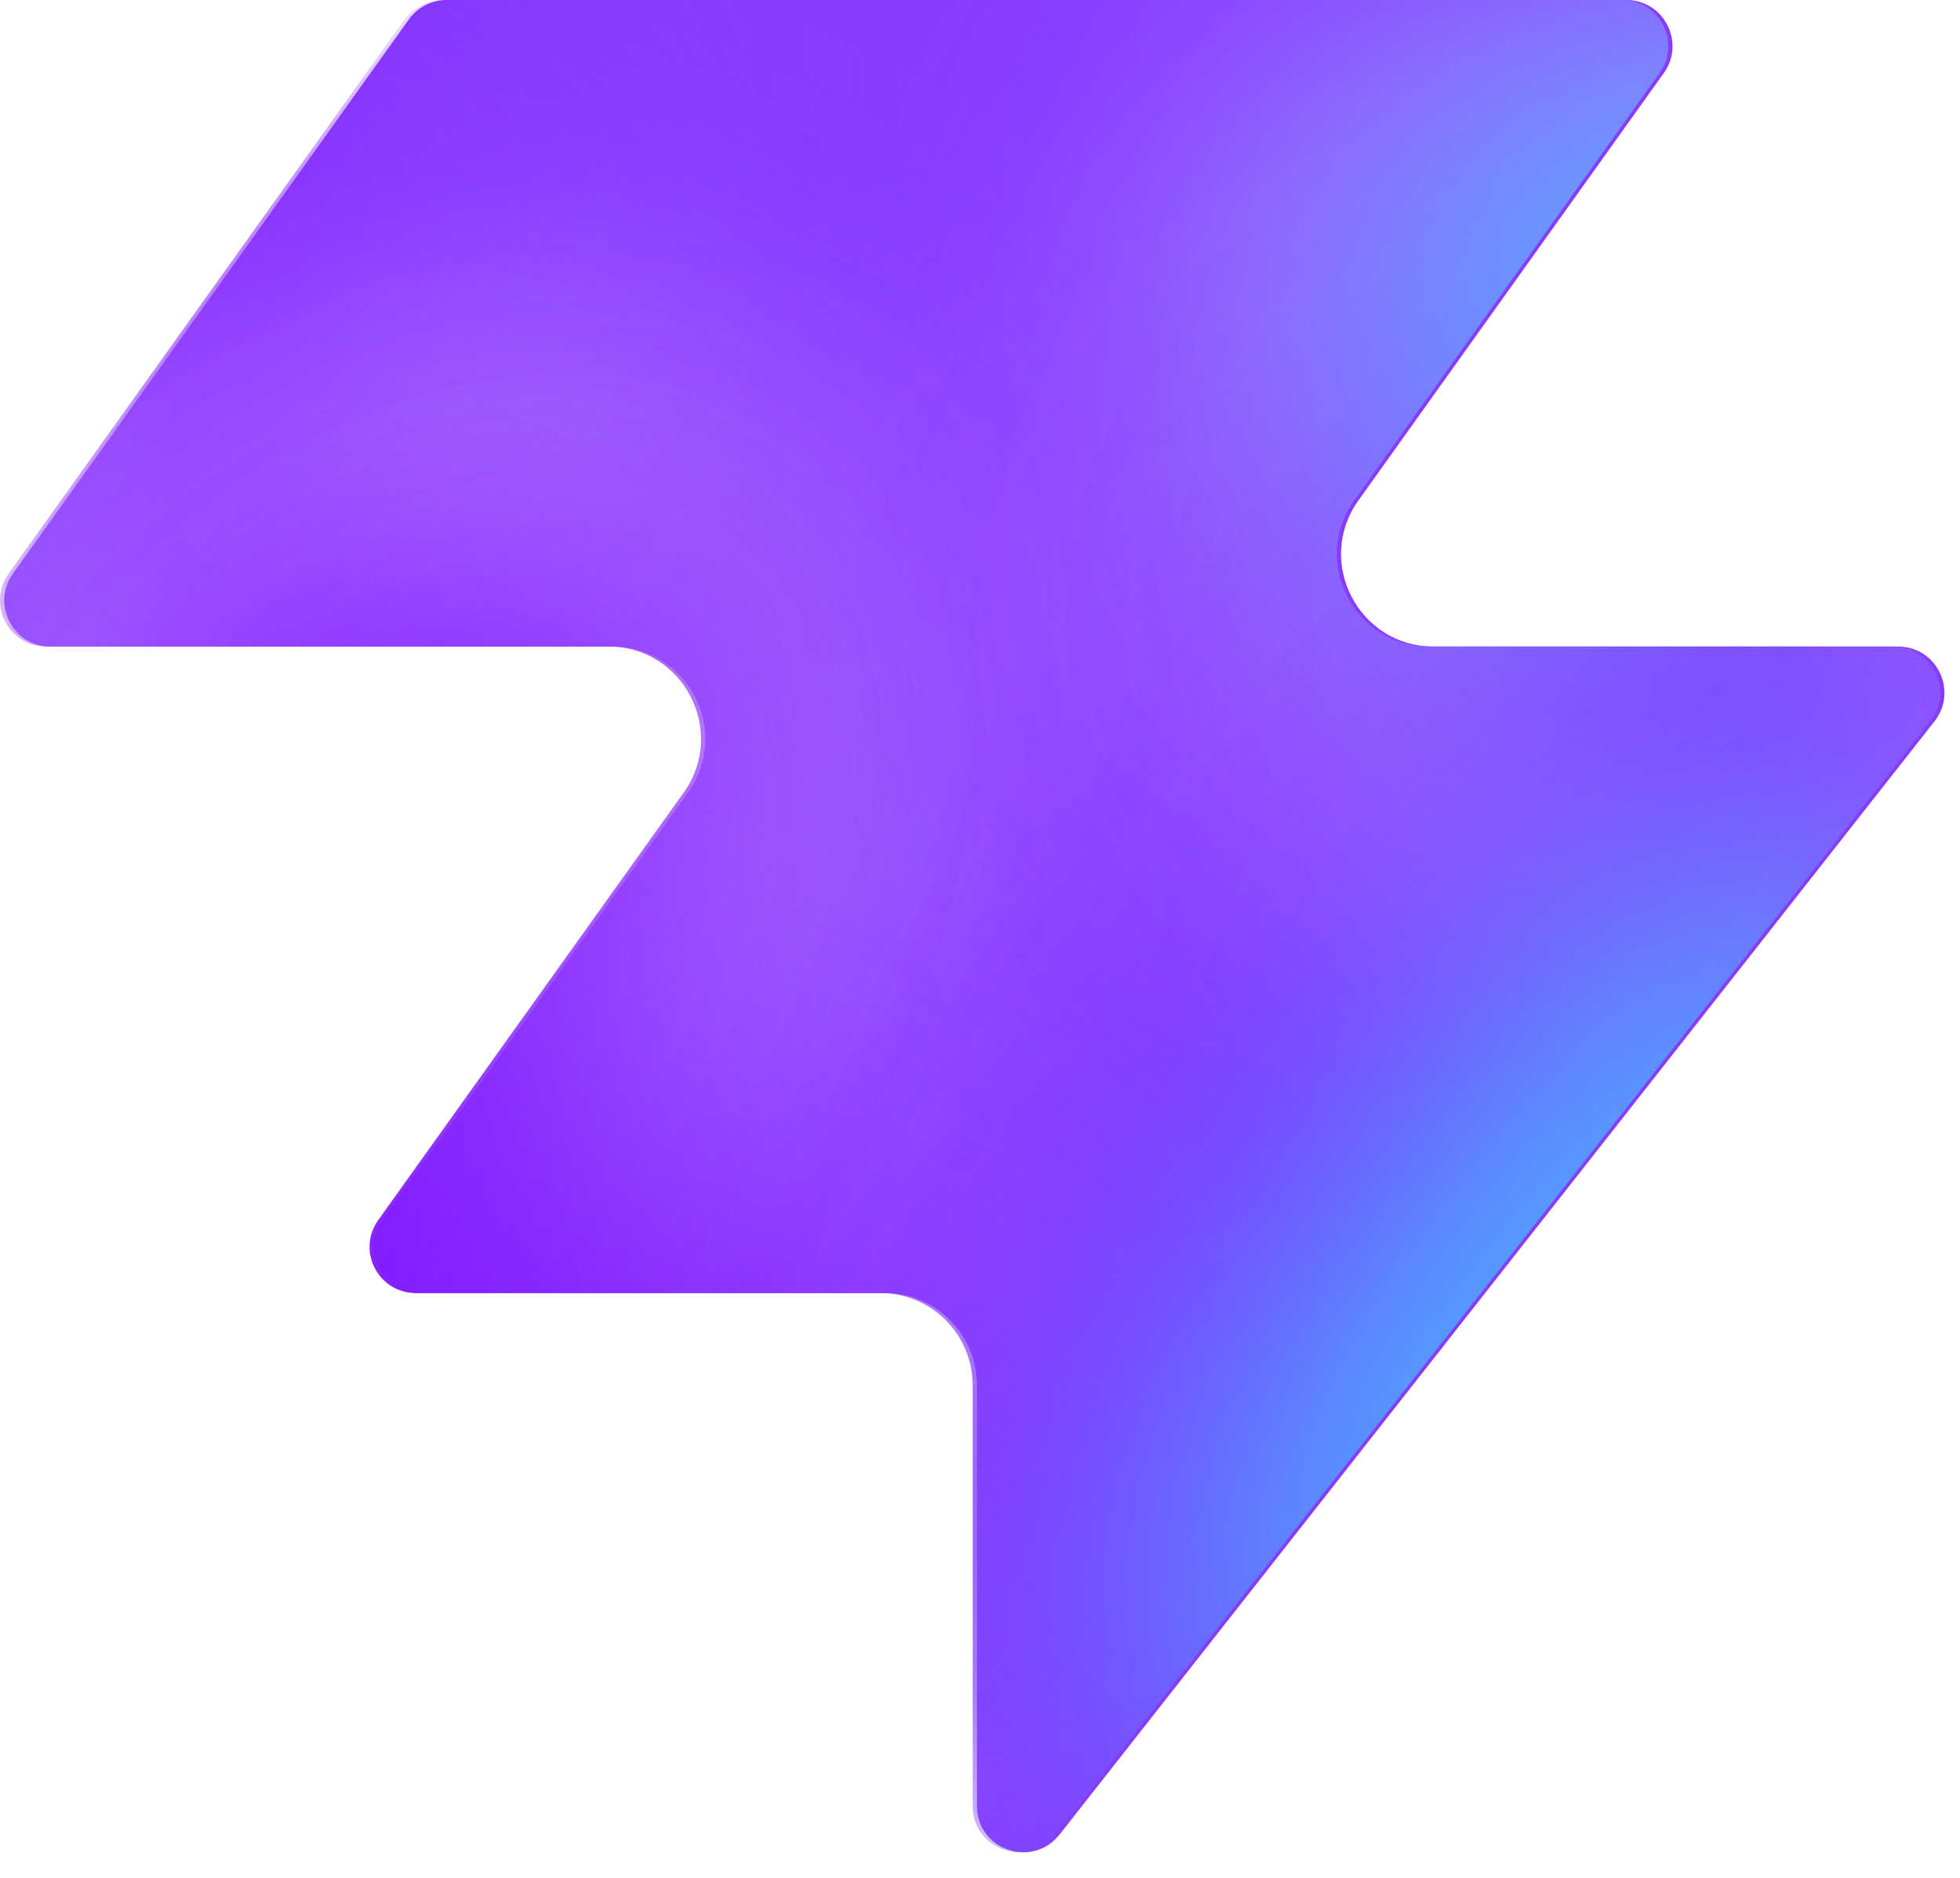
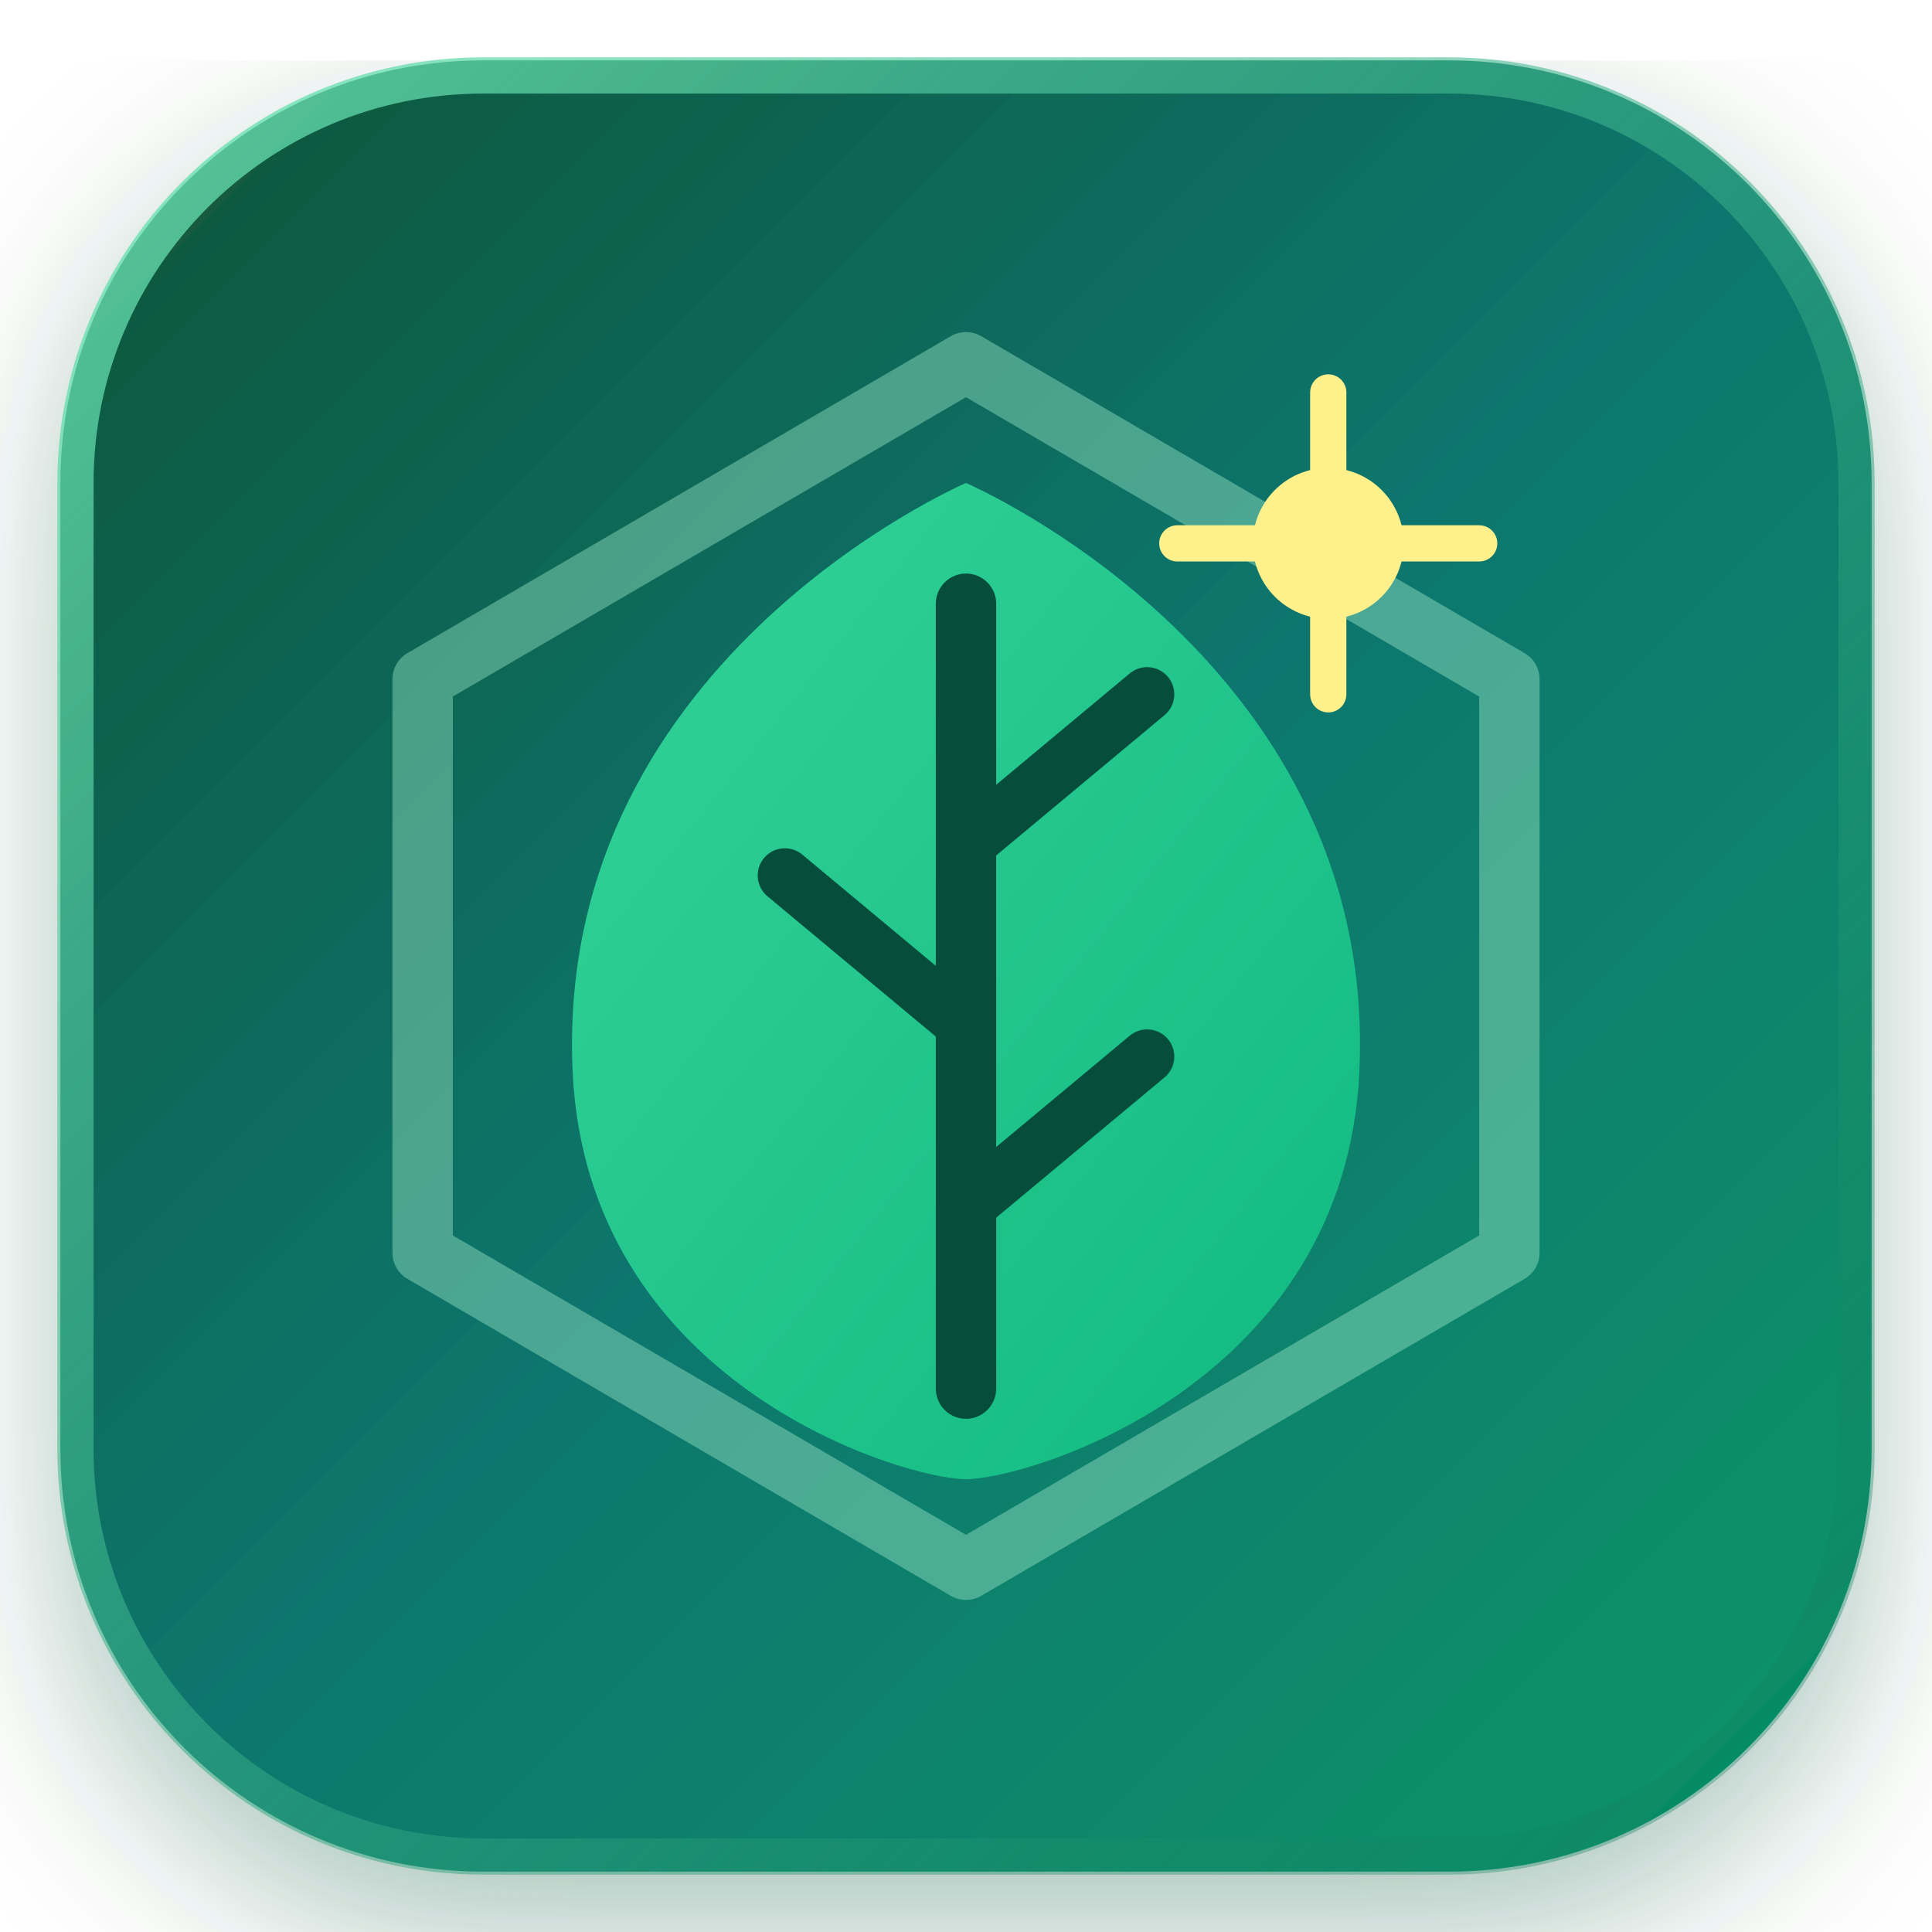
- <svg xmlns="http://www.w3.org/2000/svg" width="48" height="46" fill="none" viewBox="0 0 48 46">
-   <path fill="#863bff" d="M25.946 44.938c-.664.845-2.021.375-2.021-.698V33.937a2.26 2.26 0 0 0-2.262-2.262H10.287c-.92 0-1.456-1.04-.92-1.788l7.48-10.471c1.07-1.497 0-3.578-1.842-3.578H1.237c-.92 0-1.456-1.04-.92-1.788L10.013.474c.214-.297.556-.474.92-.474h28.894c.92 0 1.456 1.04.92 1.788l-7.48 10.471c-1.07 1.498 0 3.579 1.842 3.579h11.377c.943 0 1.473 1.088.89 1.83L25.947 44.94z" style="fill:#863bff;fill:color(display-p3 .525 .23 1);fill-opacity:1" />
-   <mask id="a" width="48" height="46" x="0" y="0" maskUnits="userSpaceOnUse" style="mask-type:alpha">
-     <path fill="#000" d="M25.842 44.938c-.664.844-2.021.375-2.021-.698V33.937a2.26 2.26 0 0 0-2.262-2.262H10.183c-.92 0-1.456-1.04-.92-1.788l7.48-10.471c1.07-1.498 0-3.579-1.842-3.579H1.133c-.92 0-1.456-1.04-.92-1.787L9.91.473c.214-.297.556-.474.92-.474h28.894c.92 0 1.456 1.04.92 1.788l-7.48 10.471c-1.07 1.498 0 3.578 1.842 3.578h11.377c.943 0 1.473 1.088.89 1.832L25.843 44.94z" style="fill:#000;fill-opacity:1" />
-   </mask>
-   <g mask="url(#a)">
-     <g filter="url(#b)">
-       <ellipse cx="5.508" cy="14.704" fill="#ede6ff" rx="5.508" ry="14.704" style="fill:#ede6ff;fill:color(display-p3 .927 .903 1);fill-opacity:1" transform="matrix(.00324 1 1 -.00324 -4.47 31.516)" />
-     </g>
-     <g filter="url(#c)">
-       <ellipse cx="10.399" cy="29.851" fill="#ede6ff" rx="10.399" ry="29.851" style="fill:#ede6ff;fill:color(display-p3 .927 .903 1);fill-opacity:1" transform="matrix(.00324 1 1 -.00324 -39.328 7.883)" />
-     </g>
-     <g filter="url(#d)">
-       <ellipse cx="5.508" cy="30.487" fill="#7e14ff" rx="5.508" ry="30.487" style="fill:#7e14ff;fill:color(display-p3 .492 .077 1);fill-opacity:1" transform="rotate(89.814 -25.913 -14.639)scale(1 -1)" />
-     </g>
-     <g filter="url(#e)">
-       <ellipse cx="5.508" cy="30.599" fill="#7e14ff" rx="5.508" ry="30.599" style="fill:#7e14ff;fill:color(display-p3 .492 .077 1);fill-opacity:1" transform="rotate(89.814 -32.644 -3.334)scale(1 -1)" />
-     </g>
-     <g filter="url(#f)">
-       <ellipse cx="5.508" cy="30.599" fill="#7e14ff" rx="5.508" ry="30.599" style="fill:#7e14ff;fill:color(display-p3 .492 .077 1);fill-opacity:1" transform="matrix(.00324 1 1 -.00324 -34.34 30.47)" />
-     </g>
-     <g filter="url(#g)">
-       <ellipse cx="14.072" cy="22.078" fill="#ede6ff" rx="14.072" ry="22.078" style="fill:#ede6ff;fill:color(display-p3 .927 .903 1);fill-opacity:1" transform="rotate(93.35 24.506 48.493)scale(-1 1)" />
-     </g>
-     <g filter="url(#h)">
-       <ellipse cx="3.47" cy="21.501" fill="#7e14ff" rx="3.47" ry="21.501" style="fill:#7e14ff;fill:color(display-p3 .492 .077 1);fill-opacity:1" transform="rotate(89.009 28.708 47.59)scale(-1 1)" />
-     </g>
-     <g filter="url(#i)">
-       <ellipse cx="3.47" cy="21.501" fill="#7e14ff" rx="3.47" ry="21.501" style="fill:#7e14ff;fill:color(display-p3 .492 .077 1);fill-opacity:1" transform="rotate(89.009 28.708 47.59)scale(-1 1)" />
-     </g>
-     <g filter="url(#j)">
-       <ellipse cx=".387" cy="8.972" fill="#7e14ff" rx="4.407" ry="29.108" style="fill:#7e14ff;fill:color(display-p3 .492 .077 1);fill-opacity:1" transform="rotate(39.51 .387 8.972)" />
-     </g>
-     <g filter="url(#k)">
-       <ellipse cx="47.523" cy="-6.092" fill="#7e14ff" rx="4.407" ry="29.108" style="fill:#7e14ff;fill:color(display-p3 .492 .077 1);fill-opacity:1" transform="rotate(37.892 47.523 -6.092)" />
-     </g>
-     <g filter="url(#l)">
-       <ellipse cx="41.412" cy="6.333" fill="#47bfff" rx="5.971" ry="9.665" style="fill:#47bfff;fill:color(display-p3 .28 .748 1);fill-opacity:1" transform="rotate(37.892 41.412 6.333)" />
-     </g>
-     <g filter="url(#m)">
-       <ellipse cx="-1.879" cy="38.332" fill="#7e14ff" rx="4.407" ry="29.108" style="fill:#7e14ff;fill:color(display-p3 .492 .077 1);fill-opacity:1" transform="rotate(37.892 -1.88 38.332)" />
-     </g>
-     <g filter="url(#n)">
-       <ellipse cx="-1.879" cy="38.332" fill="#7e14ff" rx="4.407" ry="29.108" style="fill:#7e14ff;fill:color(display-p3 .492 .077 1);fill-opacity:1" transform="rotate(37.892 -1.88 38.332)" />
-     </g>
-     <g filter="url(#o)">
-       <ellipse cx="35.651" cy="29.907" fill="#7e14ff" rx="4.407" ry="29.108" style="fill:#7e14ff;fill:color(display-p3 .492 .077 1);fill-opacity:1" transform="rotate(37.892 35.651 29.907)" />
-     </g>
-     <g filter="url(#p)">
-       <ellipse cx="38.418" cy="32.4" fill="#47bfff" rx="5.971" ry="15.297" style="fill:#47bfff;fill:color(display-p3 .28 .748 1);fill-opacity:1" transform="rotate(37.892 38.418 32.4)" />
-     </g>
-   </g>
+ <svg xmlns="http://www.w3.org/2000/svg" viewBox="0 0 64 64" fill="none">
  <defs>
-     <filter id="b" width="60.045" height="41.654" x="-19.77" y="16.149" color-interpolation-filters="sRGB" filterUnits="userSpaceOnUse">
-       <feFlood flood-opacity="0" result="BackgroundImageFix" />
-       <feBlend in="SourceGraphic" in2="BackgroundImageFix" result="shape" />
-       <feGaussianBlur result="effect1_foregroundBlur_2002_17158" stdDeviation="7.659" />
-     </filter>
-     <filter id="c" width="90.34" height="51.437" x="-54.613" y="-7.533" color-interpolation-filters="sRGB" filterUnits="userSpaceOnUse">
-       <feFlood flood-opacity="0" result="BackgroundImageFix" />
-       <feBlend in="SourceGraphic" in2="BackgroundImageFix" result="shape" />
-       <feGaussianBlur result="effect1_foregroundBlur_2002_17158" stdDeviation="7.659" />
-     </filter>
-     <filter id="d" width="79.355" height="29.4" x="-49.64" y="2.03" color-interpolation-filters="sRGB" filterUnits="userSpaceOnUse">
-       <feFlood flood-opacity="0" result="BackgroundImageFix" />
-       <feBlend in="SourceGraphic" in2="BackgroundImageFix" result="shape" />
-       <feGaussianBlur result="effect1_foregroundBlur_2002_17158" stdDeviation="4.596" />
-     </filter>
-     <filter id="e" width="79.579" height="29.4" x="-45.045" y="20.029" color-interpolation-filters="sRGB" filterUnits="userSpaceOnUse">
-       <feFlood flood-opacity="0" result="BackgroundImageFix" />
-       <feBlend in="SourceGraphic" in2="BackgroundImageFix" result="shape" />
-       <feGaussianBlur result="effect1_foregroundBlur_2002_17158" stdDeviation="4.596" />
-     </filter>
-     <filter id="f" width="79.579" height="29.4" x="-43.513" y="21.178" color-interpolation-filters="sRGB" filterUnits="userSpaceOnUse">
-       <feFlood flood-opacity="0" result="BackgroundImageFix" />
-       <feBlend in="SourceGraphic" in2="BackgroundImageFix" result="shape" />
-       <feGaussianBlur result="effect1_foregroundBlur_2002_17158" stdDeviation="4.596" />
-     </filter>
-     <filter id="g" width="74.749" height="58.852" x="15.756" y="-17.901" color-interpolation-filters="sRGB" filterUnits="userSpaceOnUse">
-       <feFlood flood-opacity="0" result="BackgroundImageFix" />
-       <feBlend in="SourceGraphic" in2="BackgroundImageFix" result="shape" />
-       <feGaussianBlur result="effect1_foregroundBlur_2002_17158" stdDeviation="7.659" />
-     </filter>
-     <filter id="h" width="61.377" height="25.362" x="23.548" y="2.284" color-interpolation-filters="sRGB" filterUnits="userSpaceOnUse">
-       <feFlood flood-opacity="0" result="BackgroundImageFix" />
-       <feBlend in="SourceGraphic" in2="BackgroundImageFix" result="shape" />
-       <feGaussianBlur result="effect1_foregroundBlur_2002_17158" stdDeviation="4.596" />
-     </filter>
-     <filter id="i" width="61.377" height="25.362" x="23.548" y="2.284" color-interpolation-filters="sRGB" filterUnits="userSpaceOnUse">
-       <feFlood flood-opacity="0" result="BackgroundImageFix" />
-       <feBlend in="SourceGraphic" in2="BackgroundImageFix" result="shape" />
-       <feGaussianBlur result="effect1_foregroundBlur_2002_17158" stdDeviation="4.596" />
-     </filter>
-     <filter id="j" width="56.045" height="63.649" x="-27.636" y="-22.853" color-interpolation-filters="sRGB" filterUnits="userSpaceOnUse">
-       <feFlood flood-opacity="0" result="BackgroundImageFix" />
-       <feBlend in="SourceGraphic" in2="BackgroundImageFix" result="shape" />
-       <feGaussianBlur result="effect1_foregroundBlur_2002_17158" stdDeviation="4.596" />
-     </filter>
-     <filter id="k" width="54.814" height="64.646" x="20.116" y="-38.415" color-interpolation-filters="sRGB" filterUnits="userSpaceOnUse">
-       <feFlood flood-opacity="0" result="BackgroundImageFix" />
-       <feBlend in="SourceGraphic" in2="BackgroundImageFix" result="shape" />
-       <feGaussianBlur result="effect1_foregroundBlur_2002_17158" stdDeviation="4.596" />
-     </filter>
-     <filter id="l" width="33.541" height="35.313" x="24.641" y="-11.323" color-interpolation-filters="sRGB" filterUnits="userSpaceOnUse">
-       <feFlood flood-opacity="0" result="BackgroundImageFix" />
-       <feBlend in="SourceGraphic" in2="BackgroundImageFix" result="shape" />
-       <feGaussianBlur result="effect1_foregroundBlur_2002_17158" stdDeviation="4.596" />
-     </filter>
-     <filter id="m" width="54.814" height="64.646" x="-29.286" y="6.009" color-interpolation-filters="sRGB" filterUnits="userSpaceOnUse">
-       <feFlood flood-opacity="0" result="BackgroundImageFix" />
-       <feBlend in="SourceGraphic" in2="BackgroundImageFix" result="shape" />
-       <feGaussianBlur result="effect1_foregroundBlur_2002_17158" stdDeviation="4.596" />
-     </filter>
-     <filter id="n" width="54.814" height="64.646" x="-29.286" y="6.009" color-interpolation-filters="sRGB" filterUnits="userSpaceOnUse">
-       <feFlood flood-opacity="0" result="BackgroundImageFix" />
-       <feBlend in="SourceGraphic" in2="BackgroundImageFix" result="shape" />
-       <feGaussianBlur result="effect1_foregroundBlur_2002_17158" stdDeviation="4.596" />
-     </filter>
-     <filter id="o" width="54.814" height="64.646" x="8.244" y="-2.416" color-interpolation-filters="sRGB" filterUnits="userSpaceOnUse">
-       <feFlood flood-opacity="0" result="BackgroundImageFix" />
-       <feBlend in="SourceGraphic" in2="BackgroundImageFix" result="shape" />
-       <feGaussianBlur result="effect1_foregroundBlur_2002_17158" stdDeviation="4.596" />
-     </filter>
-     <filter id="p" width="39.409" height="43.623" x="18.713" y="10.588" color-interpolation-filters="sRGB" filterUnits="userSpaceOnUse">
-       <feFlood flood-opacity="0" result="BackgroundImageFix" />
-       <feBlend in="SourceGraphic" in2="BackgroundImageFix" result="shape" />
-       <feGaussianBlur result="effect1_foregroundBlur_2002_17158" stdDeviation="4.596" />
+     <linearGradient id="bgGrad" x1="0%" y1="0%" x2="100%" y2="100%">
+       <stop offset="0%" stop-color="#125438" />
+       <stop offset="50%" stop-color="#0f766e" />
+       <stop offset="100%" stop-color="#059669" />
+     </linearGradient>
+     <linearGradient id="leafGrad" x1="0%" y1="0%" x2="100%" y2="100%">
+       <stop offset="0%" stop-color="#34d399" />
+       <stop offset="100%" stop-color="#10b981" />
+     </linearGradient>
+     <linearGradient id="shieldBorder" x1="0%" y1="0%" x2="100%" y2="100%">
+       <stop offset="0%" stop-color="#6ee7b7" stop-opacity="0.8" />
+       <stop offset="100%" stop-color="#047857" stop-opacity="0.3" />
+     </linearGradient>
+     <filter id="glow" x="-20%" y="-20%" width="140%" height="140%">
+       <feDropShadow dx="0" dy="2" stdDeviation="3" flood-color="#064e3b" flood-opacity="0.35" />
    </filter>
  </defs>
+   <rect x="2" y="2" width="60" height="60" rx="14" fill="url(#bgGrad)" filter="url(#glow)" />
+   <rect x="2.5" y="2.5" width="59" height="59" rx="13.5" stroke="url(#shieldBorder)" stroke-width="1.2" />
+   <path d="M32 12 L50 22.5 V41.5 L32 52 L14 41.5 V22.5 Z" stroke="#a7f3d0" stroke-width="2" stroke-linejoin="round" stroke-linecap="round" fill="none" opacity="0.4" />
+   <path d="M32 16 C32 16 46 22 45 36 C44.2 46 34 49 32 49 C30 49 19.8 46 19 36 C18 22 32 16 32 16 Z" fill="url(#leafGrad)" />
+   <path d="M32 20 V46" stroke="#064e3b" stroke-width="2" stroke-linecap="round" />
+   <path d="M32 28 L38 23" stroke="#064e3b" stroke-width="1.8" stroke-linecap="round" />
+   <path d="M32 34 L26 29" stroke="#064e3b" stroke-width="1.8" stroke-linecap="round" />
+   <path d="M32 40 L38 35" stroke="#064e3b" stroke-width="1.8" stroke-linecap="round" />
+   <circle cx="44" cy="18" r="2.5" fill="#fef08a" />
+   <path d="M44 13 V23 M39 18 H49" stroke="#fef08a" stroke-width="1.2" stroke-linecap="round" />
</svg>
